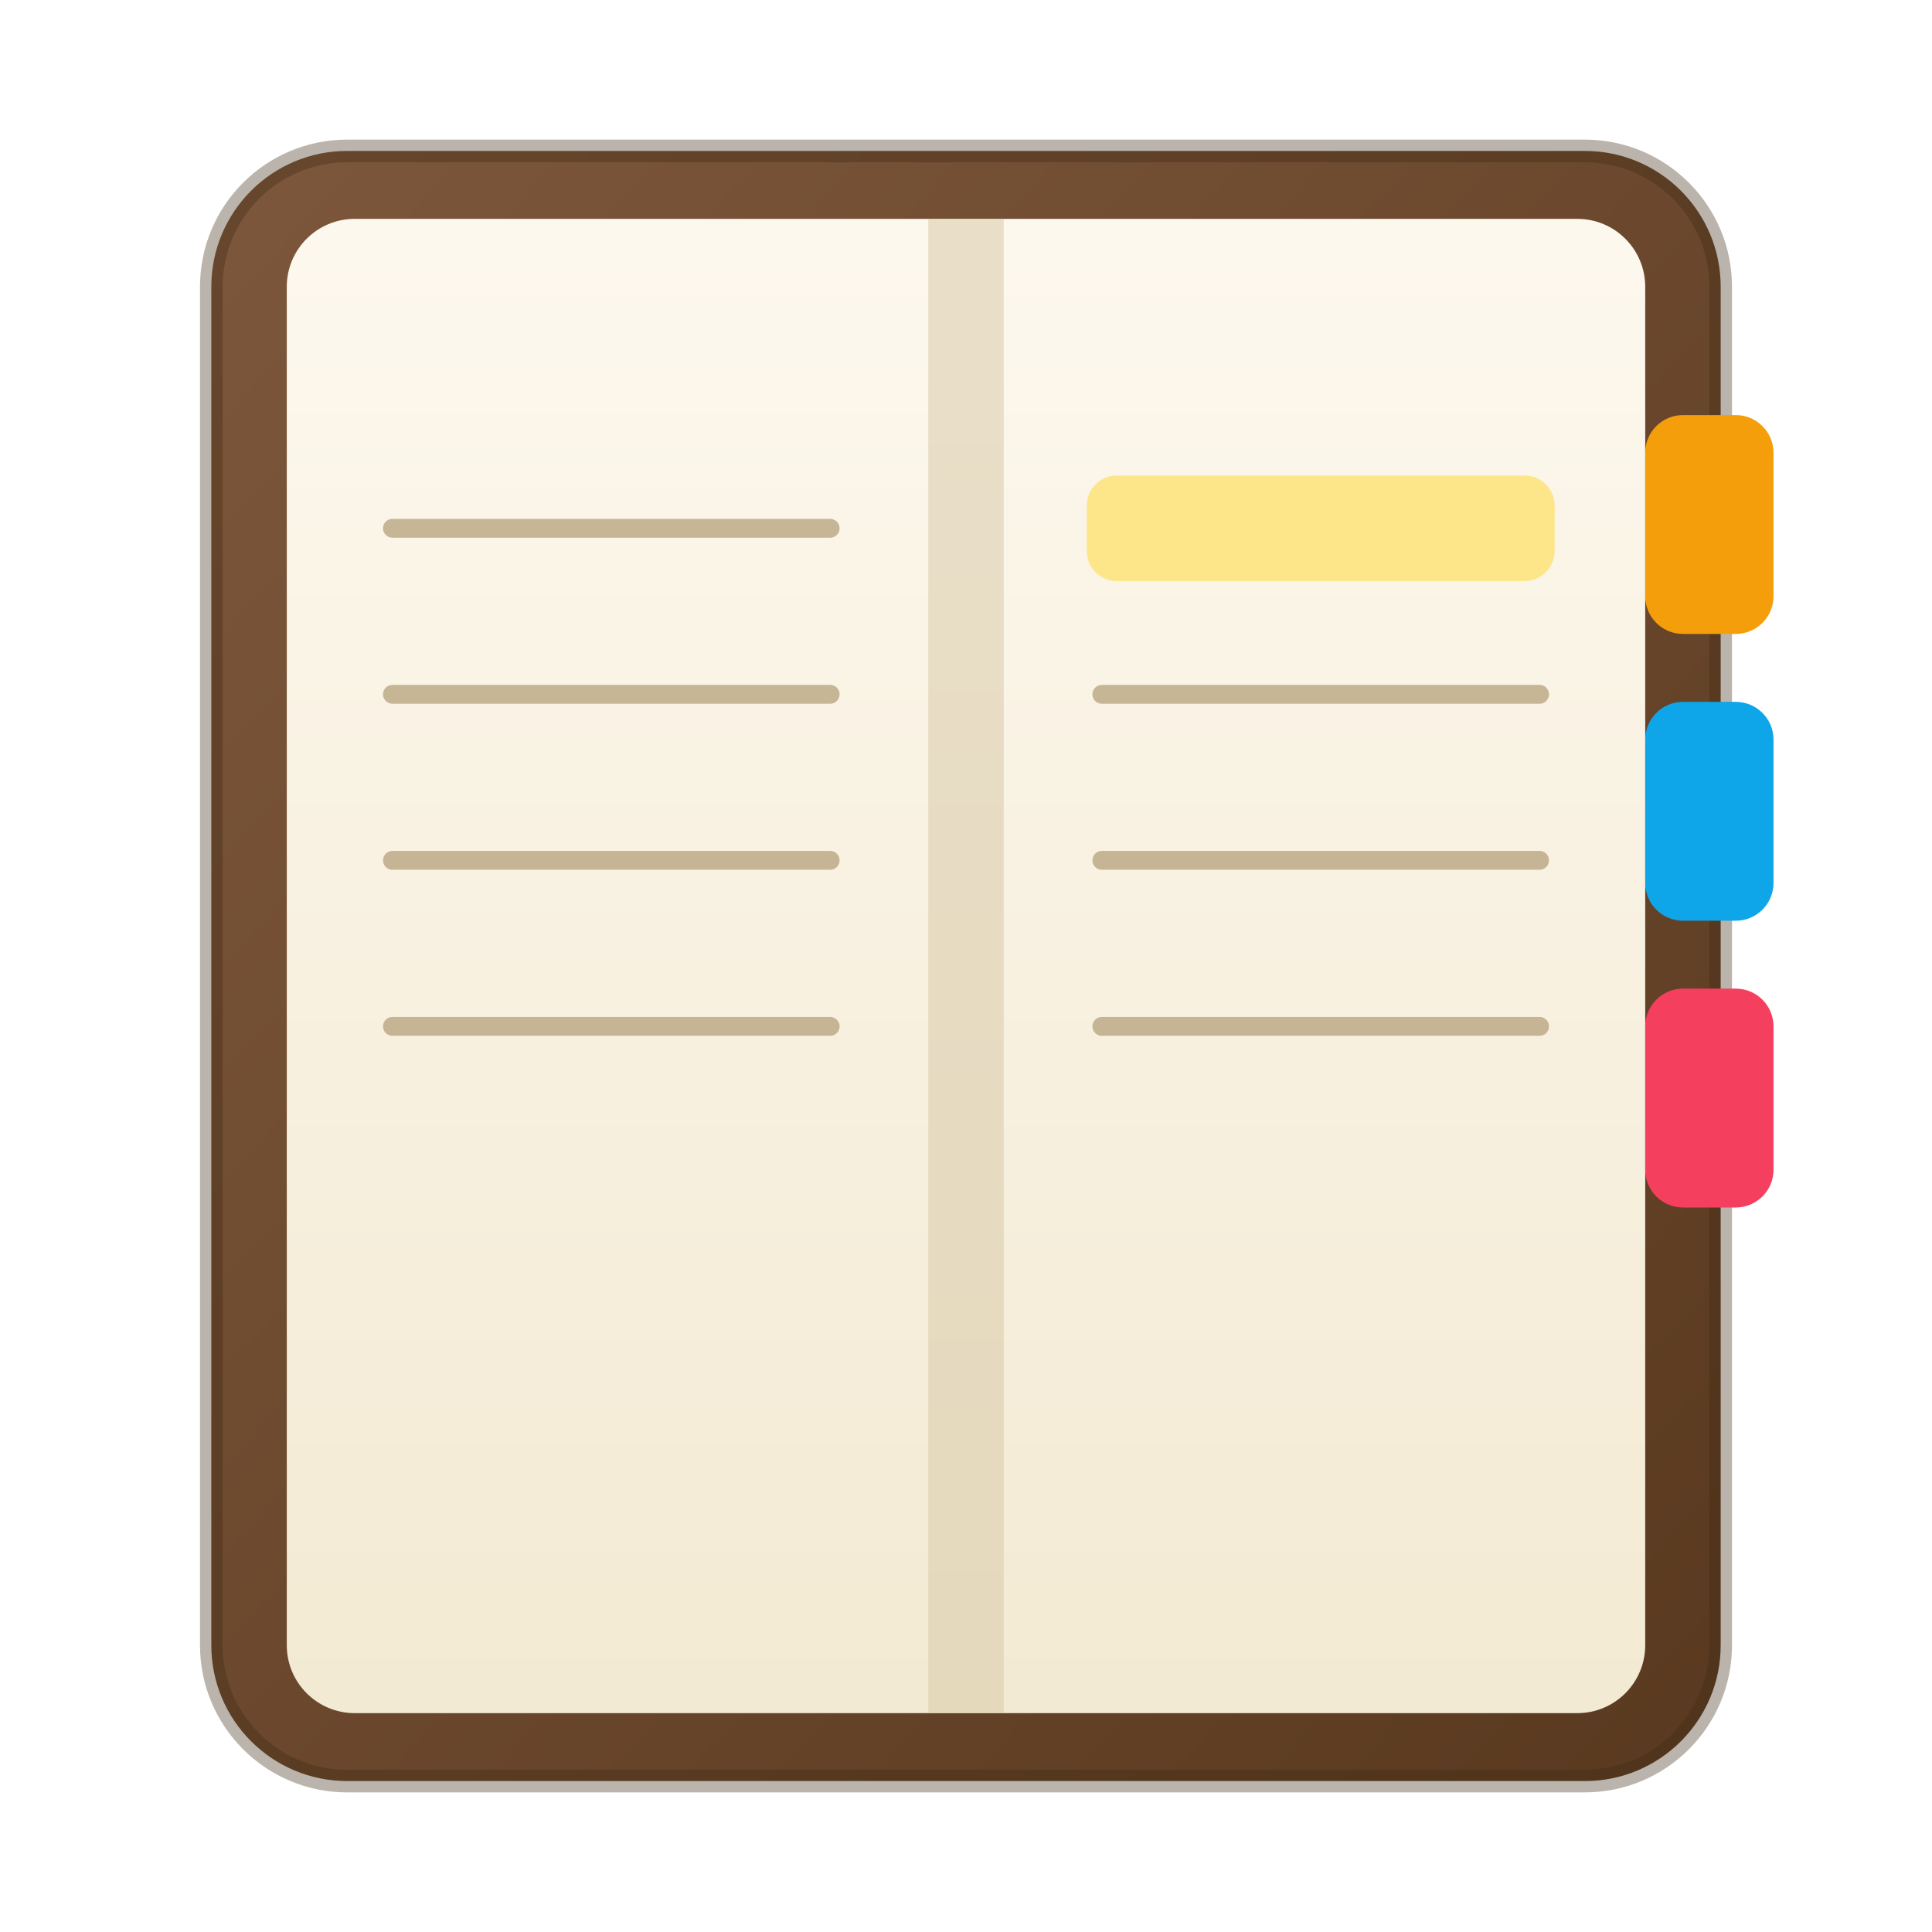
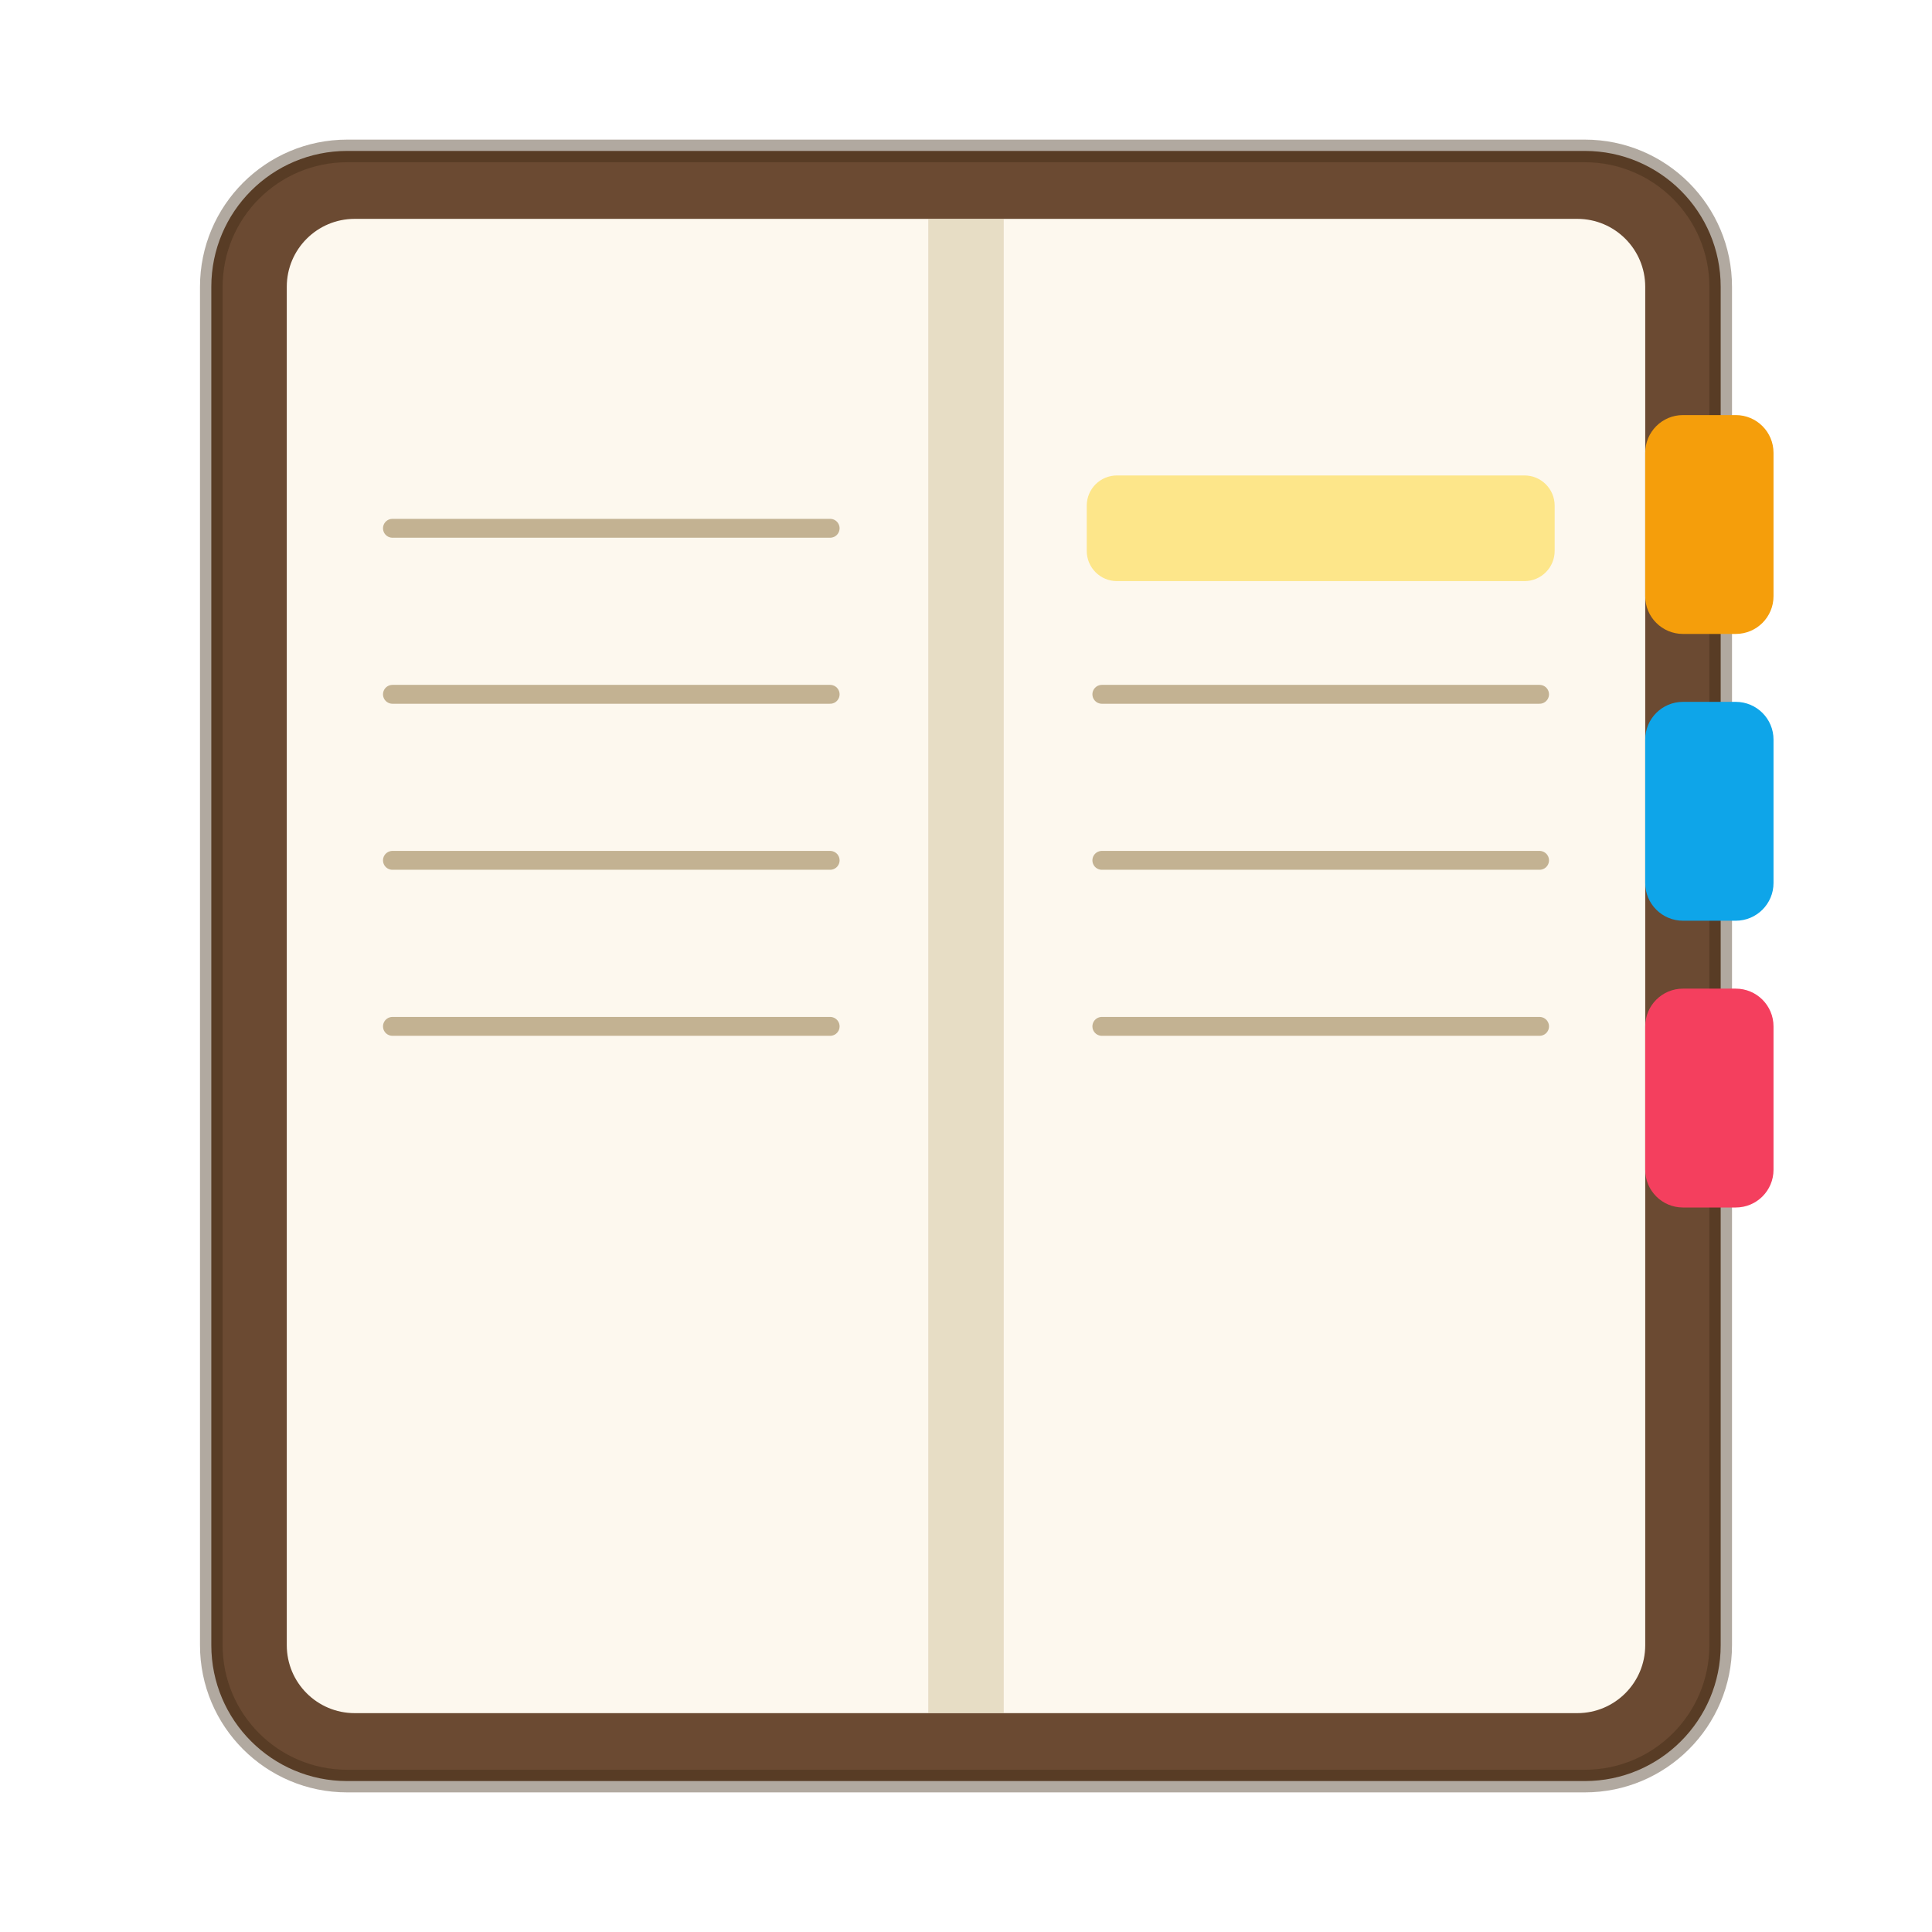
<svg xmlns="http://www.w3.org/2000/svg" viewBox="0 0 512 512">
-   <defs>
-     <linearGradient id="cover" x1="0" y1="0" x2="1" y2="1">
-       <stop offset="0" stop-color="#7d573b" />
-       <stop offset="1" stop-color="#59391f" />
-     </linearGradient>
-     <linearGradient id="paper" x1="0" y1="0" x2="0" y2="1">
-       <stop offset="0" stop-color="#fdf8ee" />
-       <stop offset="1" stop-color="#f3ead3" />
-     </linearGradient>
-   </defs>
-   <rect x="56" y="40" width="400" height="432" rx="36" fill="url(#cover)" />
-   <rect x="56" y="40" width="400" height="432" rx="36" fill="none" stroke="#3d2812" stroke-opacity="0.35" stroke-width="6" />
-   <rect x="76" y="58" width="360" height="396" rx="18" fill="url(#paper)" />
-   <rect x="246" y="58" width="20" height="396" fill="#d9cbaa" opacity="0.55" />
-   <g stroke="#b9a682" stroke-width="5" stroke-linecap="round" opacity="0.8">
+   <rect x="56" y="40" width="400" height="432" rx="36" fill="#6b4a32" />
+   <rect x="56" y="40" width="400" height="432" rx="36" fill="none" stroke="#3d2812" stroke-opacity="0.4" stroke-width="6" />
+   <rect x="76" y="58" width="360" height="396" rx="18" fill="#fdf8ee" />
+   <rect x="246" y="58" width="20" height="396" fill="#d9cbaa" opacity="0.6" />
+   <g stroke="#b9a682" stroke-width="5" stroke-linecap="round" opacity="0.85">
    <line x1="104" y1="140" x2="220" y2="140" />
    <line x1="104" y1="184" x2="220" y2="184" />
    <line x1="104" y1="228" x2="220" y2="228" />
    <line x1="104" y1="272" x2="220" y2="272" />
  </g>
-   <g stroke="#b9a682" stroke-width="5" stroke-linecap="round" opacity="0.8">
+   <g stroke="#b9a682" stroke-width="5" stroke-linecap="round" opacity="0.85">
    <line x1="292" y1="184" x2="408" y2="184" />
    <line x1="292" y1="228" x2="408" y2="228" />
    <line x1="292" y1="272" x2="408" y2="272" />
  </g>
  <rect x="288" y="126" width="124" height="28" rx="8" fill="#fde68a" />
  <rect x="436" y="110" width="34" height="58" rx="10" fill="#f59e0b" />
  <rect x="436" y="186" width="34" height="58" rx="10" fill="#0ea5e9" />
  <rect x="436" y="262" width="34" height="58" rx="10" fill="#f43f5e" />
</svg>
